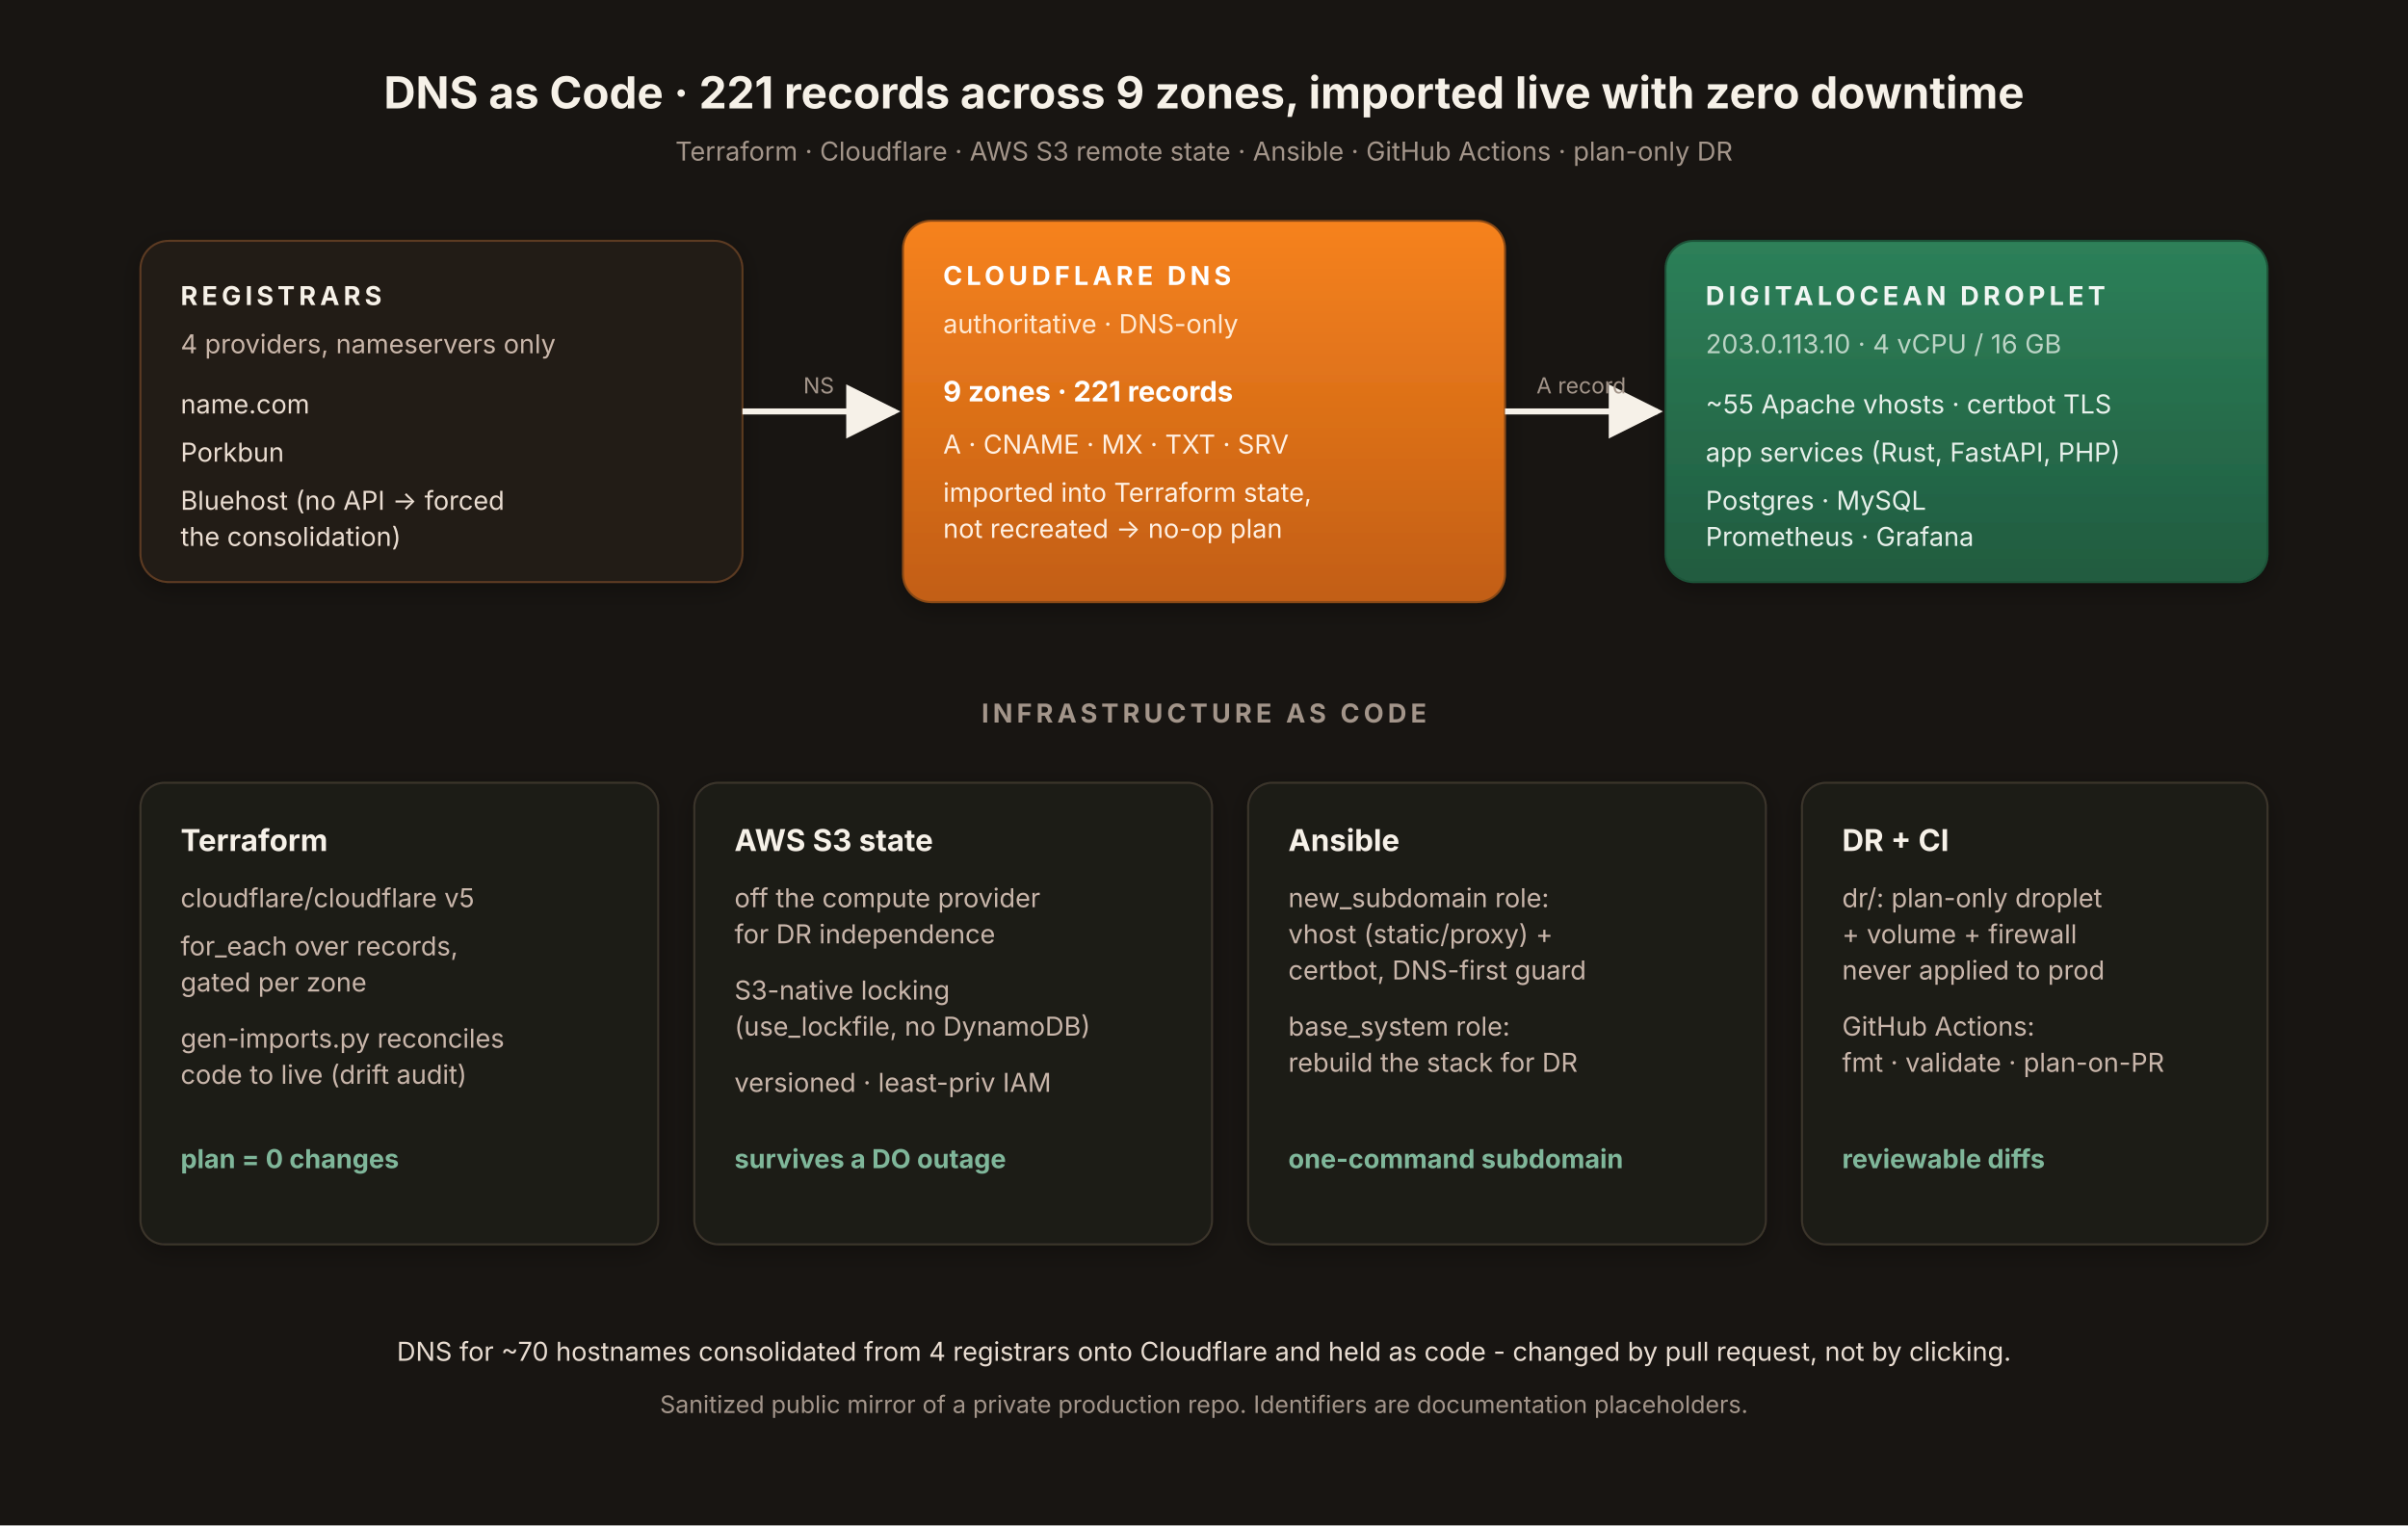
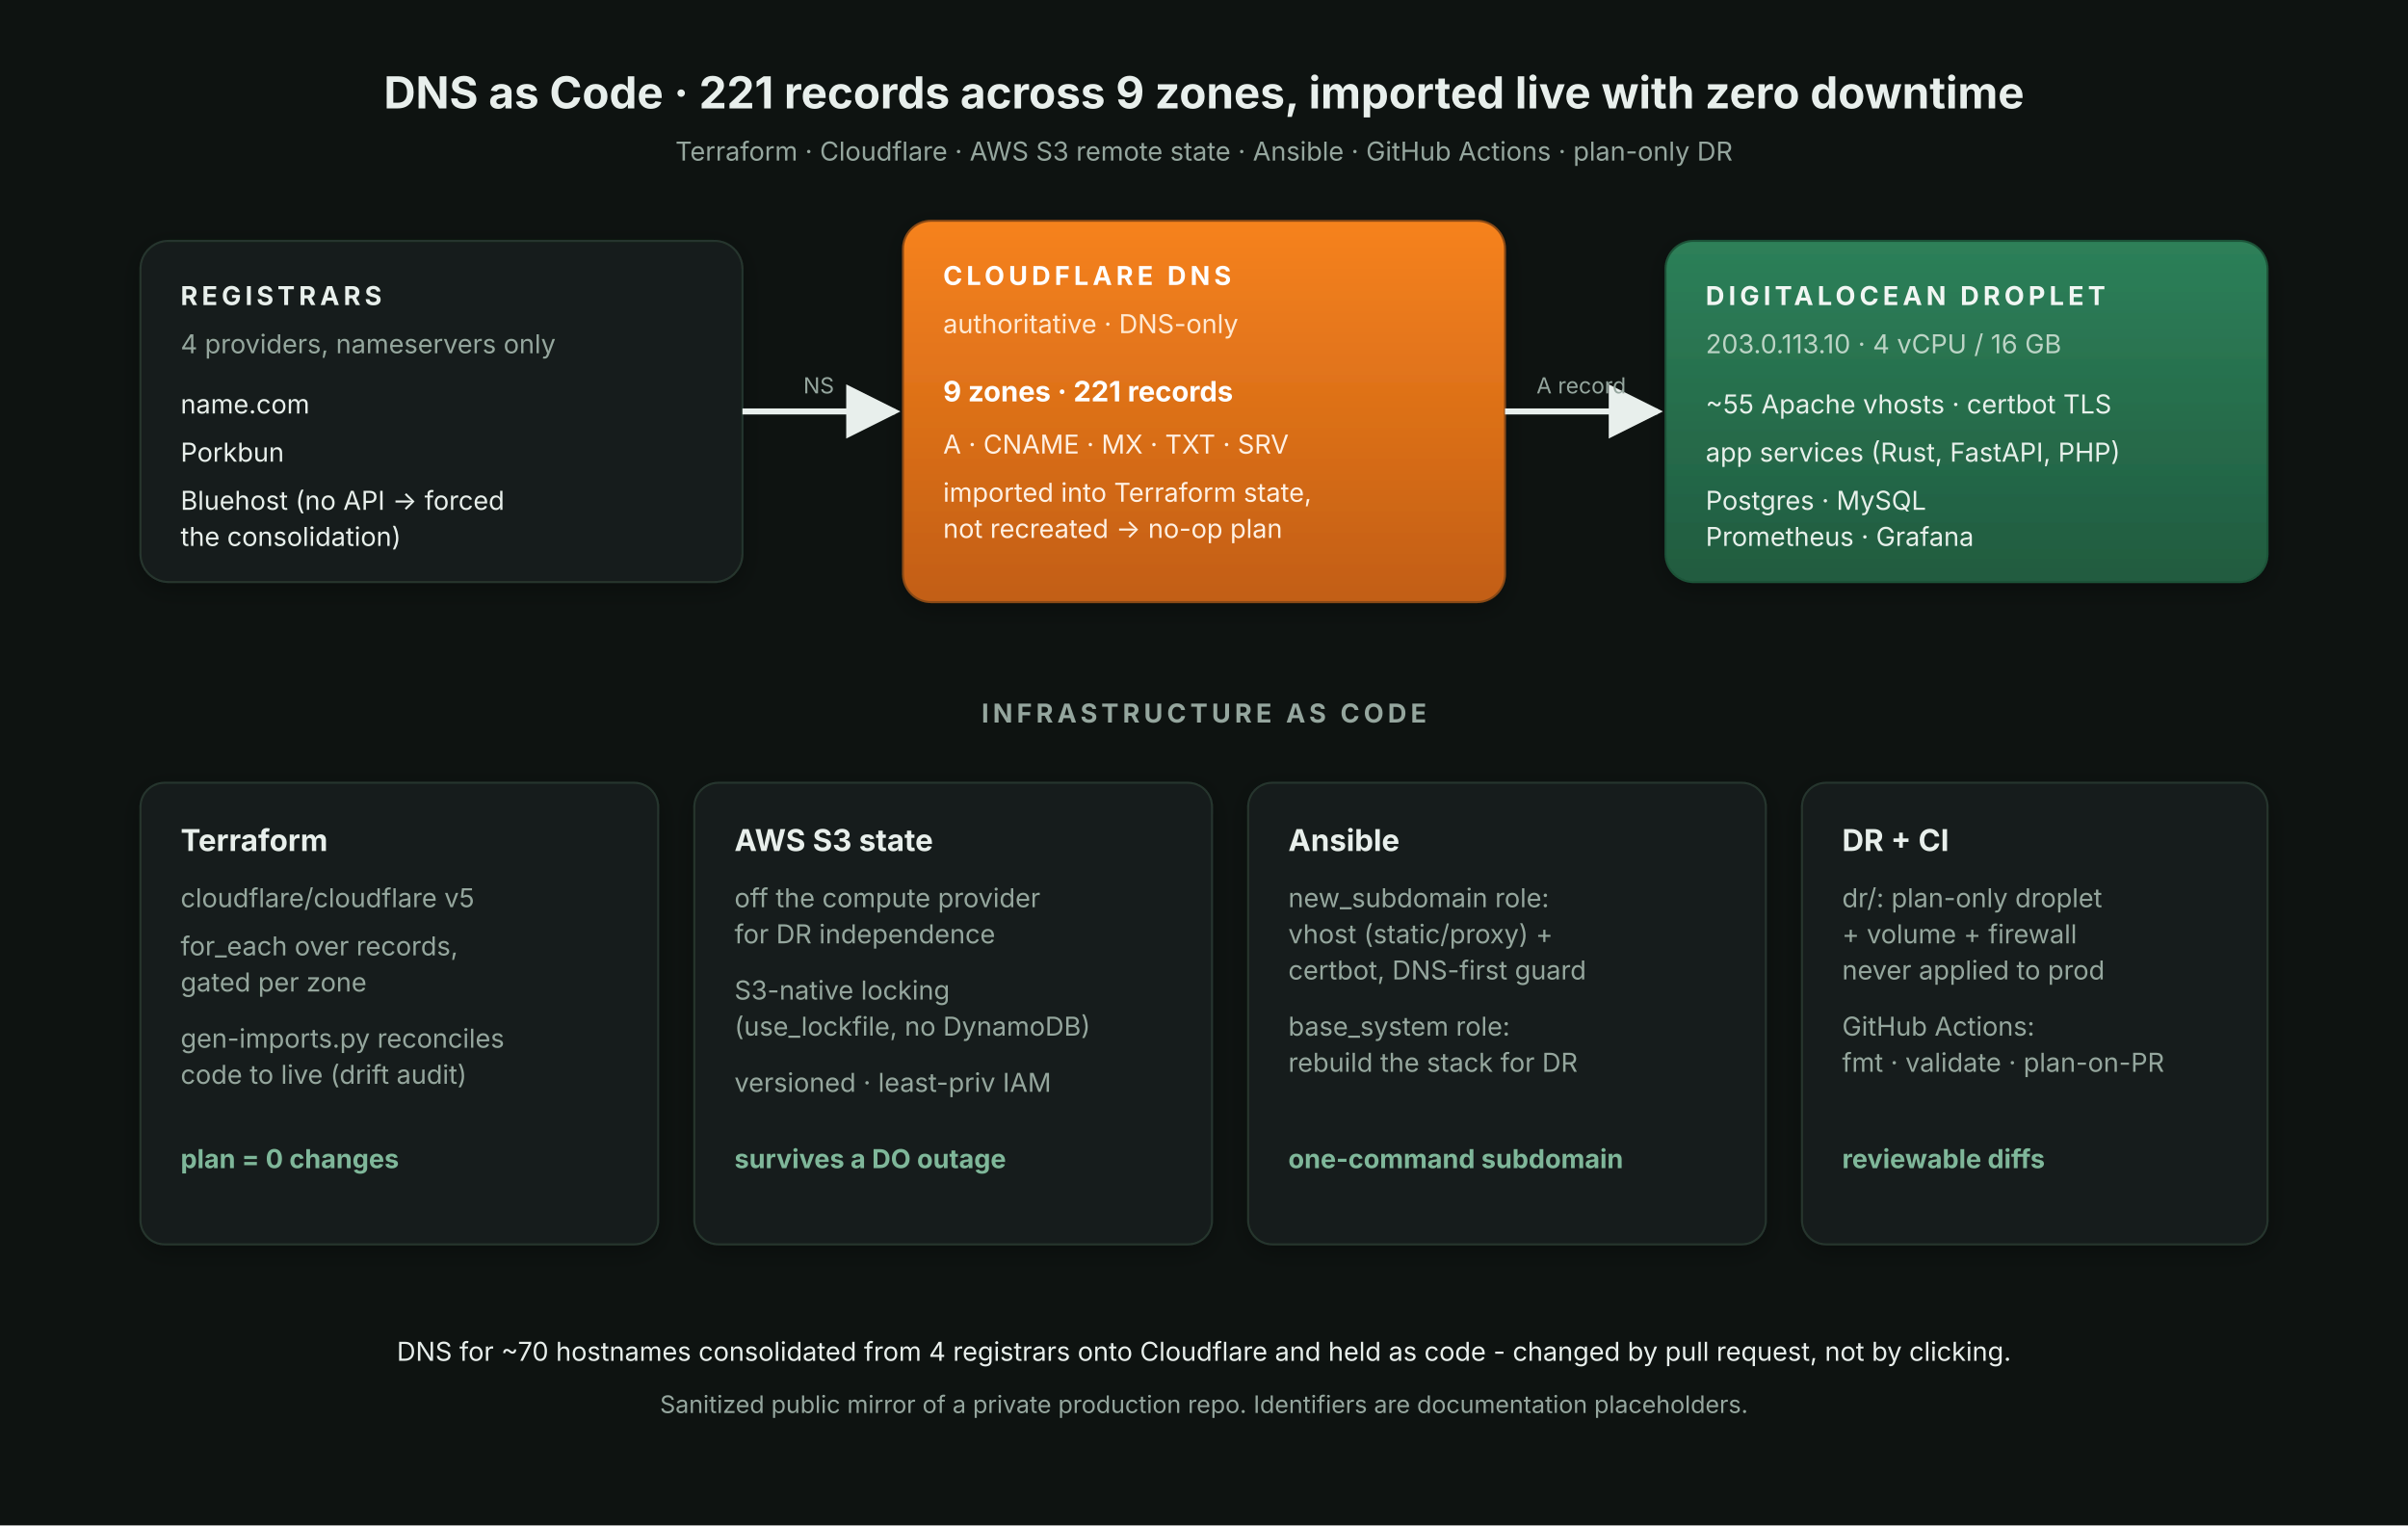
<svg xmlns="http://www.w3.org/2000/svg" viewBox="0 0 1200 760" font-family="system-ui,-apple-system,sans-serif">
  <defs>
    <linearGradient id="cf" x1="0" y1="0" x2="0" y2="1">
      <stop offset="0" stop-color="#f6821f" />
      <stop offset="1" stop-color="#c25e12" />
    </linearGradient>
    <linearGradient id="do" x1="0" y1="0" x2="0" y2="1">
      <stop offset="0" stop-color="#2d8059" />
      <stop offset="1" stop-color="#205b3f" />
    </linearGradient>
    <filter id="sh">
      <feDropShadow dx="0" dy="3" stdDeviation="6" flood-color="#000" flood-opacity="0.30" />
    </filter>
    <marker id="arr" viewBox="0 0 10 10" refX="9" refY="5" markerWidth="9" markerHeight="9" orient="auto-start-reverse">
-       <path d="M0 0 L10 5 L0 10 z" fill="#f6f1e8" />
+       <path d="M0 0 L10 5 L0 10 z" fill="#e8efec" />
    </marker>
  </defs>
-   <rect width="1200" height="760" fill="#181512" />
-   <text x="600" y="54" font-size="22" font-weight="700" fill="#f6f1e8" text-anchor="middle">DNS as Code · 221 records across 9 zones, imported live with zero downtime</text>
-   <text x="600" y="80" font-size="13" fill="#a3958a" text-anchor="middle">Terraform · Cloudflare · AWS S3 remote state · Ansible · GitHub Actions · plan-only DR</text>
+   <rect width="1200" height="760" fill="#0e1311" />
+   <text x="600" y="54" font-size="22" font-weight="700" fill="#e8efec" text-anchor="middle">DNS as Code · 221 records across 9 zones, imported live with zero downtime</text>
+   <text x="600" y="80" font-size="13" fill="#95a69e" text-anchor="middle">Terraform · Cloudflare · AWS S3 remote state · Ansible · GitHub Actions · plan-only DR</text>
  <g filter="url(#sh)">
-     <rect x="70" y="120" width="300" height="170" rx="14" fill="#241a12" stroke="#5b3a23" />
-     <text x="90" y="152" font-size="13" font-weight="700" fill="#f6f1e8" letter-spacing="2">REGISTRARS</text>
-     <text x="90" y="176" font-size="13" fill="#c8b6aa">4 providers, nameservers only</text>
-     <g font-size="13" fill="#e9ddd2">
+     <rect x="70" y="120" width="300" height="170" rx="14" fill="#161e1a" stroke="#28362f" />
+     <text x="90" y="152" font-size="13" font-weight="700" fill="#e8efec" letter-spacing="2">REGISTRARS</text>
+     <text x="90" y="176" font-size="13" fill="#95a69e">4 providers, nameservers only</text>
+     <g font-size="13" fill="#e8efec">
      <text x="90" y="206">name.com</text>
      <text x="90" y="230">Porkbun</text>
      <text x="90" y="254">Bluehost (no API → forced</text>
      <text x="90" y="272">the consolidation)</text>
    </g>
  </g>
  <g filter="url(#sh)">
    <rect x="450" y="110" width="300" height="190" rx="14" fill="url(#cf)" stroke="#8a4a12" />
    <text x="470" y="142" font-size="13" font-weight="700" fill="#fff" letter-spacing="2">CLOUDFLARE DNS</text>
    <text x="470" y="166" font-size="13" fill="#ffe9d2">authoritative · DNS-only</text>
    <g font-size="14" fill="#fff" font-weight="700">
      <text x="470" y="200">9 zones · 221 records</text>
    </g>
    <g font-size="13" fill="#fff0e2">
      <text x="470" y="226">A · CNAME · MX · TXT · SRV</text>
      <text x="470" y="250">imported into Terraform state,</text>
      <text x="470" y="268">not recreated → no-op plan</text>
    </g>
  </g>
  <g filter="url(#sh)">
    <rect x="830" y="120" width="300" height="170" rx="14" fill="url(#do)" stroke="#1f5237" />
    <text x="850" y="152" font-size="13" font-weight="700" fill="#f1f6f3" letter-spacing="2">DIGITALOCEAN DROPLET</text>
    <text x="850" y="176" font-size="13" fill="#bcd4c5">203.0.113.10 · 4 vCPU / 16 GB</text>
    <g font-size="13" fill="#e7f0ea">
      <text x="850" y="206">~55 Apache vhosts · certbot TLS</text>
      <text x="850" y="230">app services (Rust, FastAPI, PHP)</text>
      <text x="850" y="254">Postgres · MySQL</text>
      <text x="850" y="272">Prometheus · Grafana</text>
    </g>
  </g>
-   <line x1="370" y1="205" x2="446" y2="205" stroke="#f6f1e8" stroke-width="3" marker-end="url(#arr)" />
-   <text x="408" y="196" font-size="11" fill="#a3958a" text-anchor="middle">NS</text>
-   <line x1="750" y1="205" x2="826" y2="205" stroke="#f6f1e8" stroke-width="3" marker-end="url(#arr)" />
-   <text x="788" y="196" font-size="11" fill="#a3958a" text-anchor="middle">A record</text>
-   <text x="600" y="360" font-size="13" font-weight="700" fill="#a3958a" text-anchor="middle" letter-spacing="2">INFRASTRUCTURE AS CODE</text>
+   <line x1="370" y1="205" x2="446" y2="205" stroke="#e8efec" stroke-width="3" marker-end="url(#arr)" />
+   <text x="408" y="196" font-size="11" fill="#95a69e" text-anchor="middle">NS</text>
+   <line x1="750" y1="205" x2="826" y2="205" stroke="#e8efec" stroke-width="3" marker-end="url(#arr)" />
+   <text x="788" y="196" font-size="11" fill="#95a69e" text-anchor="middle">A record</text>
+   <text x="600" y="360" font-size="13" font-weight="700" fill="#95a69e" text-anchor="middle" letter-spacing="2">INFRASTRUCTURE AS CODE</text>
  <g font-size="13">
    <g filter="url(#sh)">
-       <rect x="70" y="390" width="258" height="230" rx="12" fill="#1f1c18" stroke="#3a342c" />
-       <text x="90" y="424" font-size="15" font-weight="700" fill="#f6f1e8">Terraform</text>
-       <text x="90" y="452" fill="#c8b6aa">cloudflare/cloudflare v5</text>
-       <text x="90" y="476" fill="#c8b6aa">for_each over records,</text>
-       <text x="90" y="494" fill="#c8b6aa">gated per zone</text>
-       <text x="90" y="522" fill="#c8b6aa">gen-imports.py reconciles</text>
-       <text x="90" y="540" fill="#c8b6aa">code to live (drift audit)</text>
+       <rect x="70" y="390" width="258" height="230" rx="12" fill="#161e1a" stroke="#28362f" />
+       <text x="90" y="424" font-size="15" font-weight="700" fill="#e8efec">Terraform</text>
+       <text x="90" y="452" fill="#95a69e">cloudflare/cloudflare v5</text>
+       <text x="90" y="476" fill="#95a69e">for_each over records,</text>
+       <text x="90" y="494" fill="#95a69e">gated per zone</text>
+       <text x="90" y="522" fill="#95a69e">gen-imports.py reconciles</text>
+       <text x="90" y="540" fill="#95a69e">code to live (drift audit)</text>
      <text x="90" y="582" fill="#7fb79a" font-weight="700">plan = 0 changes</text>
    </g>
    <g filter="url(#sh)">
-       <rect x="346" y="390" width="258" height="230" rx="12" fill="#1f1c18" stroke="#3a342c" />
-       <text x="366" y="424" font-size="15" font-weight="700" fill="#f6f1e8">AWS S3 state</text>
-       <text x="366" y="452" fill="#c8b6aa">off the compute provider</text>
-       <text x="366" y="470" fill="#c8b6aa">for DR independence</text>
-       <text x="366" y="498" fill="#c8b6aa">S3-native locking</text>
-       <text x="366" y="516" fill="#c8b6aa">(use_lockfile, no DynamoDB)</text>
-       <text x="366" y="544" fill="#c8b6aa">versioned · least-priv IAM</text>
+       <rect x="346" y="390" width="258" height="230" rx="12" fill="#161e1a" stroke="#28362f" />
+       <text x="366" y="424" font-size="15" font-weight="700" fill="#e8efec">AWS S3 state</text>
+       <text x="366" y="452" fill="#95a69e">off the compute provider</text>
+       <text x="366" y="470" fill="#95a69e">for DR independence</text>
+       <text x="366" y="498" fill="#95a69e">S3-native locking</text>
+       <text x="366" y="516" fill="#95a69e">(use_lockfile, no DynamoDB)</text>
+       <text x="366" y="544" fill="#95a69e">versioned · least-priv IAM</text>
      <text x="366" y="582" fill="#7fb79a" font-weight="700">survives a DO outage</text>
    </g>
    <g filter="url(#sh)">
-       <rect x="622" y="390" width="258" height="230" rx="12" fill="#1f1c18" stroke="#3a342c" />
-       <text x="642" y="424" font-size="15" font-weight="700" fill="#f6f1e8">Ansible</text>
-       <text x="642" y="452" fill="#c8b6aa">new_subdomain role:</text>
-       <text x="642" y="470" fill="#c8b6aa">vhost (static/proxy) +</text>
-       <text x="642" y="488" fill="#c8b6aa">certbot, DNS-first guard</text>
-       <text x="642" y="516" fill="#c8b6aa">base_system role:</text>
-       <text x="642" y="534" fill="#c8b6aa">rebuild the stack for DR</text>
+       <rect x="622" y="390" width="258" height="230" rx="12" fill="#161e1a" stroke="#28362f" />
+       <text x="642" y="424" font-size="15" font-weight="700" fill="#e8efec">Ansible</text>
+       <text x="642" y="452" fill="#95a69e">new_subdomain role:</text>
+       <text x="642" y="470" fill="#95a69e">vhost (static/proxy) +</text>
+       <text x="642" y="488" fill="#95a69e">certbot, DNS-first guard</text>
+       <text x="642" y="516" fill="#95a69e">base_system role:</text>
+       <text x="642" y="534" fill="#95a69e">rebuild the stack for DR</text>
      <text x="642" y="582" fill="#7fb79a" font-weight="700">one-command subdomain</text>
    </g>
    <g filter="url(#sh)">
-       <rect x="898" y="390" width="232" height="230" rx="12" fill="#1f1c18" stroke="#3a342c" />
-       <text x="918" y="424" font-size="15" font-weight="700" fill="#f6f1e8">DR + CI</text>
-       <text x="918" y="452" fill="#c8b6aa">dr/: plan-only droplet</text>
-       <text x="918" y="470" fill="#c8b6aa">+ volume + firewall</text>
-       <text x="918" y="488" fill="#c8b6aa">never applied to prod</text>
-       <text x="918" y="516" fill="#c8b6aa">GitHub Actions:</text>
-       <text x="918" y="534" fill="#c8b6aa">fmt · validate · plan-on-PR</text>
+       <rect x="898" y="390" width="232" height="230" rx="12" fill="#161e1a" stroke="#28362f" />
+       <text x="918" y="424" font-size="15" font-weight="700" fill="#e8efec">DR + CI</text>
+       <text x="918" y="452" fill="#95a69e">dr/: plan-only droplet</text>
+       <text x="918" y="470" fill="#95a69e">+ volume + firewall</text>
+       <text x="918" y="488" fill="#95a69e">never applied to prod</text>
+       <text x="918" y="516" fill="#95a69e">GitHub Actions:</text>
+       <text x="918" y="534" fill="#95a69e">fmt · validate · plan-on-PR</text>
      <text x="918" y="582" fill="#7fb79a" font-weight="700">reviewable diffs</text>
    </g>
  </g>
-   <text x="600" y="678" font-size="13" fill="#e9ddd2" text-anchor="middle">DNS for ~70 hostnames consolidated from 4 registrars onto Cloudflare and held as code - changed by pull request, not by clicking.</text>
-   <text x="600" y="704" font-size="12" fill="#a3958a" text-anchor="middle">Sanitized public mirror of a private production repo. Identifiers are documentation placeholders.</text>
+   <text x="600" y="678" font-size="13" fill="#e8efec" text-anchor="middle">DNS for ~70 hostnames consolidated from 4 registrars onto Cloudflare and held as code - changed by pull request, not by clicking.</text>
+   <text x="600" y="704" font-size="12" fill="#95a69e" text-anchor="middle">Sanitized public mirror of a private production repo. Identifiers are documentation placeholders.</text>
</svg>
